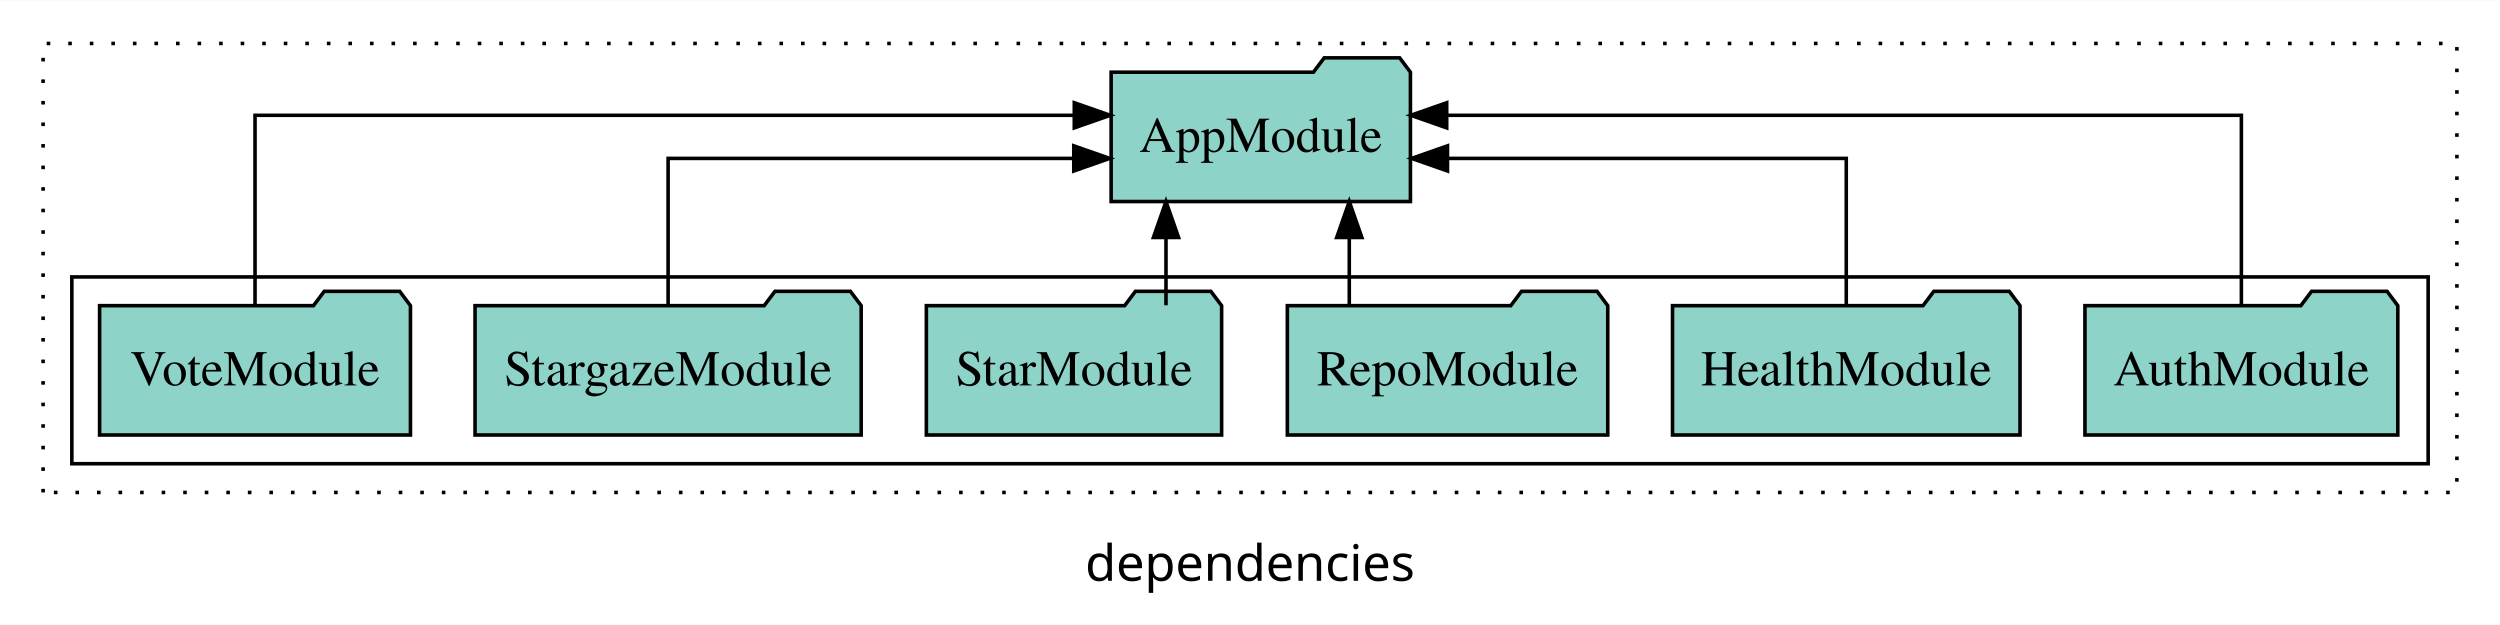
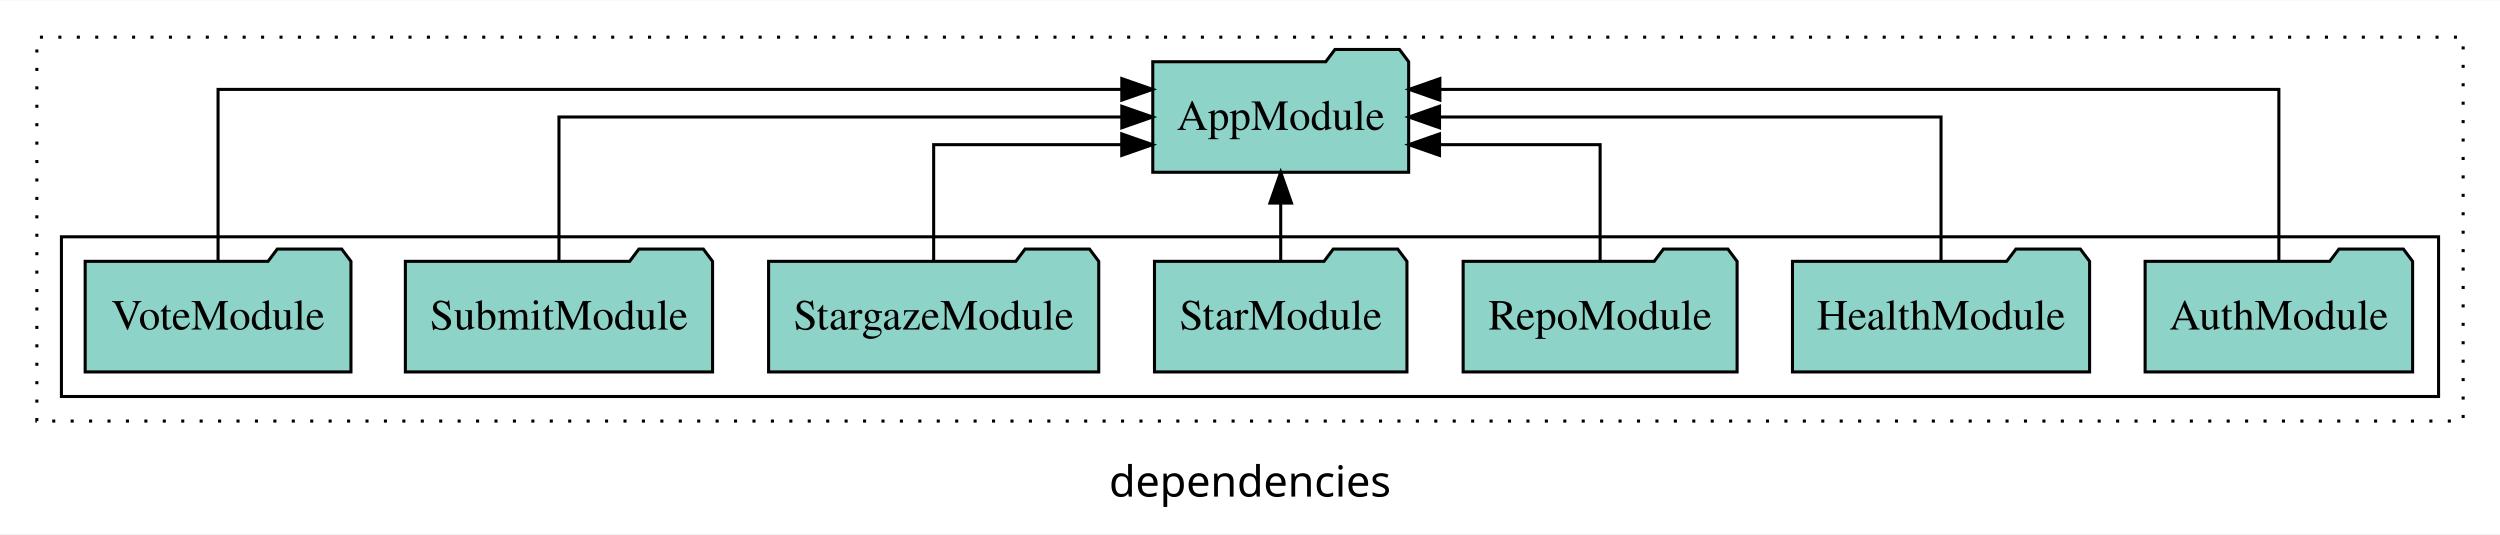
- <svg xmlns="http://www.w3.org/2000/svg" width="696pt" height="174pt" viewBox="0.00 0.00 696.00 173.80">
+ <svg xmlns="http://www.w3.org/2000/svg" width="814pt" height="174pt" viewBox="0.00 0.00 814.00 173.80">
  <g id="graph0" class="graph" transform="scale(1 1) rotate(0) translate(4 169.8)">
-     <polygon fill="white" stroke="transparent" points="-4,4 -4,-169.8 692,-169.8 692,4 -4,4" />
-     <text text-anchor="middle" x="344" y="-8.2" font-family="sans-serif" font-size="14.00">dependencies</text>
+     <polygon fill="white" stroke="transparent" points="-4,4 -4,-169.8 810,-169.8 810,4 -4,4" />
+     <text text-anchor="middle" x="403" y="-8.2" font-family="sans-serif" font-size="14.00">dependencies</text>
    <g id="clust1" class="cluster">
-       <polygon fill="none" stroke="black" stroke-dasharray="1,5" points="8,-32.8 8,-157.8 680,-157.8 680,-32.8 8,-32.8" />
+       <polygon fill="none" stroke="black" stroke-dasharray="1,5" points="8,-32.8 8,-157.8 798,-157.8 798,-32.8 8,-32.8" />
    </g>
    <g id="clust3" class="cluster">
-       <polygon fill="none" stroke="black" points="16,-40.8 16,-92.8 672,-92.8 672,-40.8 16,-40.8" />
+       <polygon fill="none" stroke="black" points="16,-40.8 16,-92.8 790,-92.8 790,-40.8 16,-40.8" />
    </g>
    <g id="node1" class="node">
-       <polygon fill="#8dd3c7" stroke="black" points="663.55,-84.8 660.55,-88.8 639.55,-88.8 636.55,-84.8 576.45,-84.8 576.45,-48.8 663.55,-48.8 663.55,-84.8" />
-       <text text-anchor="middle" x="620" y="-62.6" font-family="Times,serif" font-size="14.00">AuthModule</text>
+       <polygon fill="#8dd3c7" stroke="black" points="781.55,-84.8 778.55,-88.8 757.55,-88.8 754.55,-84.8 694.45,-84.8 694.45,-48.8 781.55,-48.8 781.55,-84.8" />
+       <text text-anchor="middle" x="738" y="-62.6" font-family="Times,serif" font-size="14.00">AuthModule</text>
+     </g>
+     <g id="node8" class="node">
+       <polygon fill="#8dd3c7" stroke="black" points="454.66,-149.8 451.66,-153.8 430.66,-153.8 427.66,-149.8 371.34,-149.8 371.34,-113.8 454.66,-113.8 454.66,-149.8" />
+       <text text-anchor="middle" x="413" y="-127.6" font-family="Times,serif" font-size="14.00">AppModule</text>
+     </g>
+     <g id="edge1" class="edge">
+       <path fill="none" stroke="black" d="M738,-85.09C738,-107.01 738,-140.8 738,-140.8 738,-140.8 464.82,-140.8 464.82,-140.8" />
+       <polygon fill="black" stroke="black" points="464.82,-137.3 454.82,-140.8 464.82,-144.3 464.82,-137.3" />
+     </g>
+     <g id="node2" class="node">
+       <polygon fill="#8dd3c7" stroke="black" points="676.37,-84.8 673.37,-88.8 652.37,-88.8 649.37,-84.8 579.63,-84.8 579.63,-48.8 676.37,-48.8 676.37,-84.8" />
+       <text text-anchor="middle" x="628" y="-62.6" font-family="Times,serif" font-size="14.00">HealthModule</text>
+     </g>
+     <g id="edge2" class="edge">
+       <path fill="none" stroke="black" d="M628,-84.91C628,-104.14 628,-131.8 628,-131.8 628,-131.8 464.71,-131.8 464.71,-131.8" />
+       <polygon fill="black" stroke="black" points="464.71,-128.3 454.71,-131.8 464.71,-135.3 464.71,-128.3" />
+     </g>
+     <g id="node3" class="node">
+       <polygon fill="#8dd3c7" stroke="black" points="561.6,-84.8 558.6,-88.8 537.6,-88.8 534.6,-84.8 472.4,-84.8 472.4,-48.8 561.6,-48.8 561.6,-84.8" />
+       <text text-anchor="middle" x="517" y="-62.6" font-family="Times,serif" font-size="14.00">RepoModule</text>
+     </g>
+     <g id="edge3" class="edge">
+       <path fill="none" stroke="black" d="M517,-84.83C517,-101.2 517,-122.8 517,-122.8 517,-122.8 464.7,-122.8 464.7,-122.8" />
+       <polygon fill="black" stroke="black" points="464.7,-119.3 454.7,-122.8 464.7,-126.3 464.7,-119.3" />
+     </g>
+     <g id="node4" class="node">
+       <polygon fill="#8dd3c7" stroke="black" points="454.1,-84.8 451.1,-88.8 430.1,-88.8 427.1,-84.8 371.9,-84.8 371.9,-48.8 454.1,-48.8 454.1,-84.8" />
+       <text text-anchor="middle" x="413" y="-62.6" font-family="Times,serif" font-size="14.00">StarModule</text>
+     </g>
+     <g id="edge4" class="edge">
+       <path fill="none" stroke="black" d="M413,-84.91C413,-84.91 413,-103.79 413,-103.79" />
+       <polygon fill="black" stroke="black" points="409.5,-103.79 413,-113.79 416.5,-103.79 409.5,-103.79" />
+     </g>
+     <g id="node5" class="node">
+       <polygon fill="#8dd3c7" stroke="black" points="353.75,-84.8 350.75,-88.8 329.75,-88.8 326.75,-84.8 246.25,-84.8 246.25,-48.8 353.75,-48.8 353.75,-84.8" />
+       <text text-anchor="middle" x="300" y="-62.6" font-family="Times,serif" font-size="14.00">StargazeModule</text>
+     </g>
+     <g id="edge5" class="edge">
+       <path fill="none" stroke="black" d="M300,-84.83C300,-101.2 300,-122.8 300,-122.8 300,-122.8 361.24,-122.8 361.24,-122.8" />
+       <polygon fill="black" stroke="black" points="361.24,-126.3 371.24,-122.8 361.24,-119.3 361.24,-126.3" />
+     </g>
+     <g id="node6" class="node">
+       <polygon fill="#8dd3c7" stroke="black" points="228.01,-84.8 225.01,-88.8 204.01,-88.8 201.01,-84.8 127.99,-84.8 127.99,-48.8 228.01,-48.8 228.01,-84.8" />
+       <text text-anchor="middle" x="178" y="-62.6" font-family="Times,serif" font-size="14.00">SubmitModule</text>
+     </g>
+     <g id="edge6" class="edge">
+       <path fill="none" stroke="black" d="M178,-84.91C178,-104.14 178,-131.8 178,-131.8 178,-131.8 361.26,-131.8 361.26,-131.8" />
+       <polygon fill="black" stroke="black" points="361.26,-135.3 371.26,-131.8 361.26,-128.3 361.26,-135.3" />
    </g>
    <g id="node7" class="node">
-       <polygon fill="#8dd3c7" stroke="black" points="388.66,-149.8 385.66,-153.8 364.66,-153.8 361.66,-149.8 305.34,-149.8 305.34,-113.8 388.66,-113.8 388.66,-149.8" />
-       <text text-anchor="middle" x="347" y="-127.6" font-family="Times,serif" font-size="14.00">AppModule</text>
-     </g>
-     <g id="edge1" class="edge">
-       <path fill="none" stroke="black" d="M620,-85.08C620,-106.12 620,-137.8 620,-137.8 620,-137.8 398.76,-137.8 398.76,-137.8" />
-       <polygon fill="black" stroke="black" points="398.76,-134.3 388.76,-137.8 398.76,-141.3 398.76,-134.3" />
-     </g>
-     <g id="node2" class="node">
-       <polygon fill="#8dd3c7" stroke="black" points="558.37,-84.8 555.37,-88.8 534.37,-88.8 531.37,-84.8 461.63,-84.8 461.63,-48.8 558.37,-48.8 558.37,-84.8" />
-       <text text-anchor="middle" x="510" y="-62.6" font-family="Times,serif" font-size="14.00">HealthModule</text>
-     </g>
-     <g id="edge2" class="edge">
-       <path fill="none" stroke="black" d="M510,-84.82C510,-102.17 510,-125.8 510,-125.8 510,-125.8 398.98,-125.8 398.98,-125.8" />
-       <polygon fill="black" stroke="black" points="398.98,-122.3 388.98,-125.8 398.98,-129.3 398.98,-122.3" />
-     </g>
-     <g id="node3" class="node">
-       <polygon fill="#8dd3c7" stroke="black" points="443.6,-84.8 440.6,-88.8 419.6,-88.8 416.6,-84.8 354.4,-84.8 354.4,-48.8 443.6,-48.8 443.6,-84.8" />
-       <text text-anchor="middle" x="399" y="-62.6" font-family="Times,serif" font-size="14.00">RepoModule</text>
-     </g>
-     <g id="edge3" class="edge">
-       <path fill="none" stroke="black" d="M371.64,-84.91C371.64,-84.91 371.64,-103.79 371.64,-103.79" />
-       <polygon fill="black" stroke="black" points="368.14,-103.79 371.64,-113.79 375.14,-103.79 368.14,-103.79" />
-     </g>
-     <g id="node4" class="node">
-       <polygon fill="#8dd3c7" stroke="black" points="336.1,-84.8 333.1,-88.8 312.1,-88.8 309.1,-84.8 253.9,-84.8 253.9,-48.8 336.1,-48.8 336.1,-84.8" />
-       <text text-anchor="middle" x="295" y="-62.6" font-family="Times,serif" font-size="14.00">StarModule</text>
-     </g>
-     <g id="edge4" class="edge">
-       <path fill="none" stroke="black" d="M320.61,-84.91C320.61,-84.91 320.61,-103.79 320.61,-103.79" />
-       <polygon fill="black" stroke="black" points="317.11,-103.79 320.61,-113.79 324.11,-103.79 317.11,-103.79" />
-     </g>
-     <g id="node5" class="node">
-       <polygon fill="#8dd3c7" stroke="black" points="235.75,-84.8 232.75,-88.8 211.75,-88.8 208.75,-84.8 128.25,-84.8 128.25,-48.8 235.75,-48.8 235.75,-84.8" />
-       <text text-anchor="middle" x="182" y="-62.6" font-family="Times,serif" font-size="14.00">StargazeModule</text>
-     </g>
-     <g id="edge5" class="edge">
-       <path fill="none" stroke="black" d="M182,-84.82C182,-102.17 182,-125.8 182,-125.8 182,-125.8 294.94,-125.8 294.94,-125.8" />
-       <polygon fill="black" stroke="black" points="294.94,-129.3 304.94,-125.8 294.94,-122.3 294.94,-129.3" />
-     </g>
-     <g id="node6" class="node">
      <polygon fill="#8dd3c7" stroke="black" points="110.27,-84.8 107.27,-88.8 86.27,-88.8 83.27,-84.8 23.73,-84.8 23.73,-48.8 110.27,-48.8 110.27,-84.8" />
      <text text-anchor="middle" x="67" y="-62.6" font-family="Times,serif" font-size="14.00">VoteModule</text>
    </g>
-     <g id="edge6" class="edge">
-       <path fill="none" stroke="black" d="M67,-85.08C67,-106.12 67,-137.8 67,-137.8 67,-137.8 295.08,-137.8 295.08,-137.8" />
-       <polygon fill="black" stroke="black" points="295.08,-141.3 305.08,-137.8 295.08,-134.3 295.08,-141.3" />
+     <g id="edge7" class="edge">
+       <path fill="none" stroke="black" d="M67,-85.09C67,-107.01 67,-140.8 67,-140.8 67,-140.8 361.26,-140.8 361.26,-140.8" />
+       <polygon fill="black" stroke="black" points="361.26,-144.3 371.26,-140.8 361.26,-137.3 361.26,-144.3" />
    </g>
  </g>
</svg>
